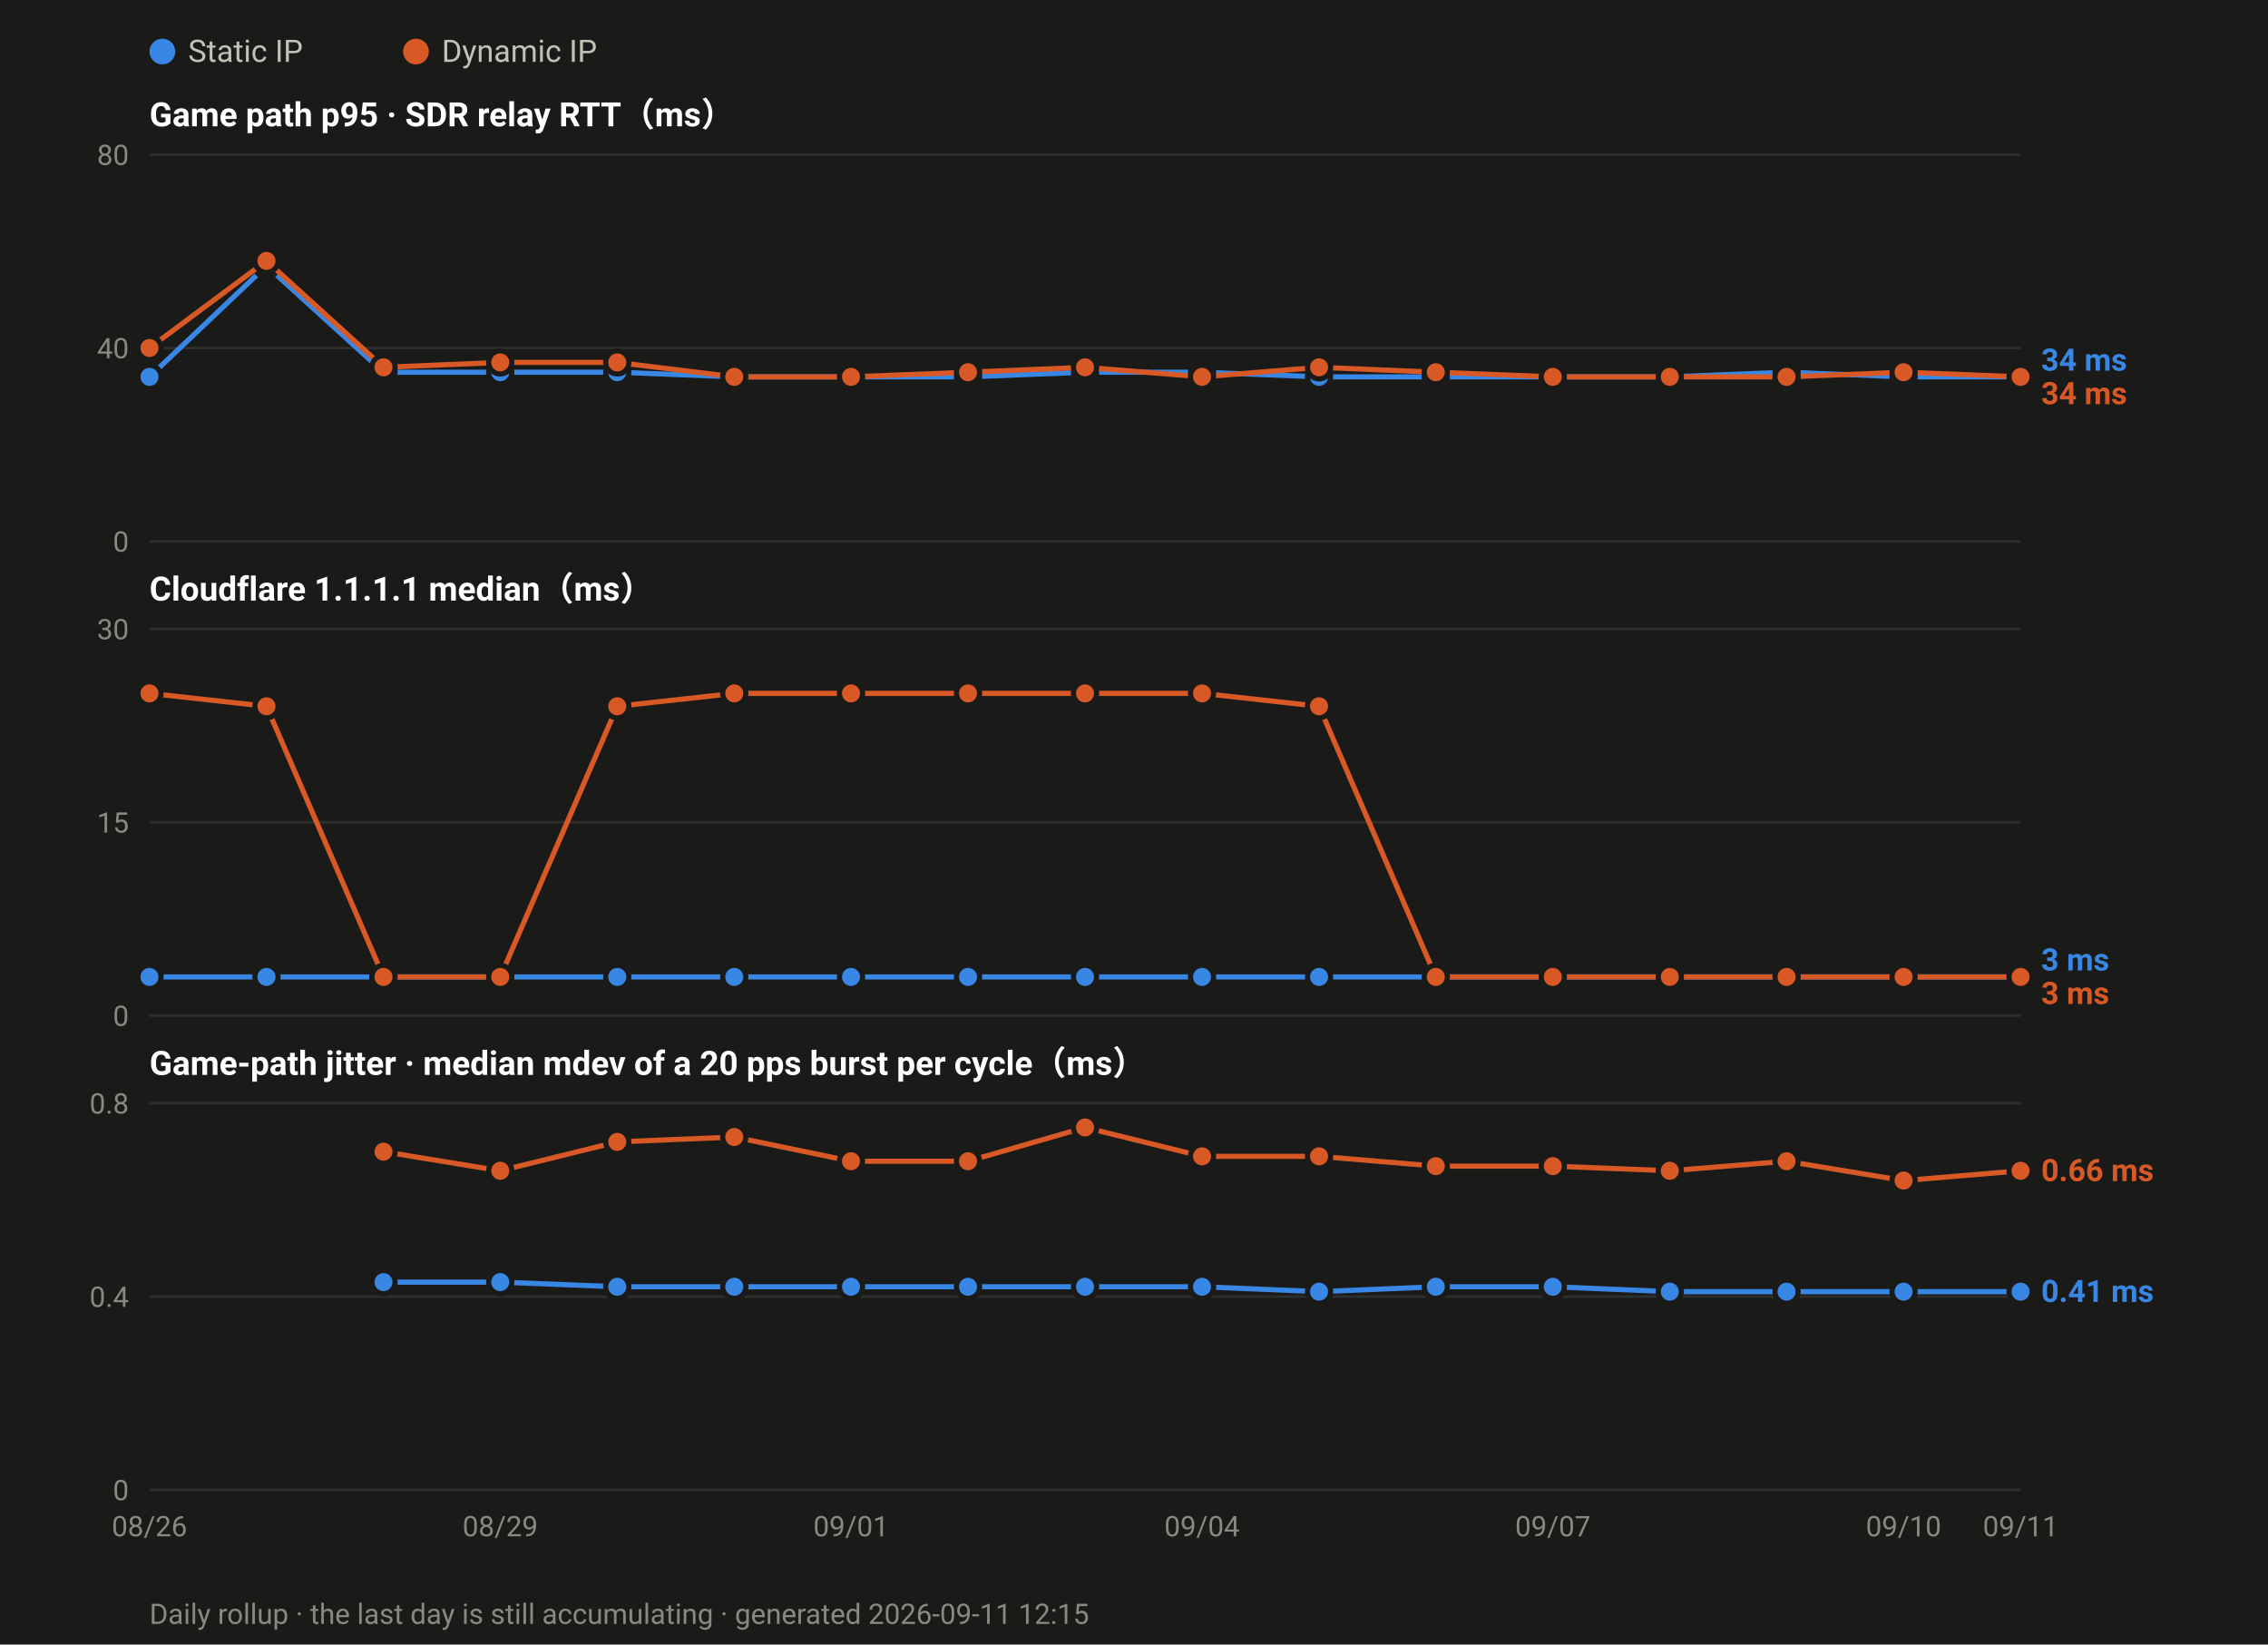
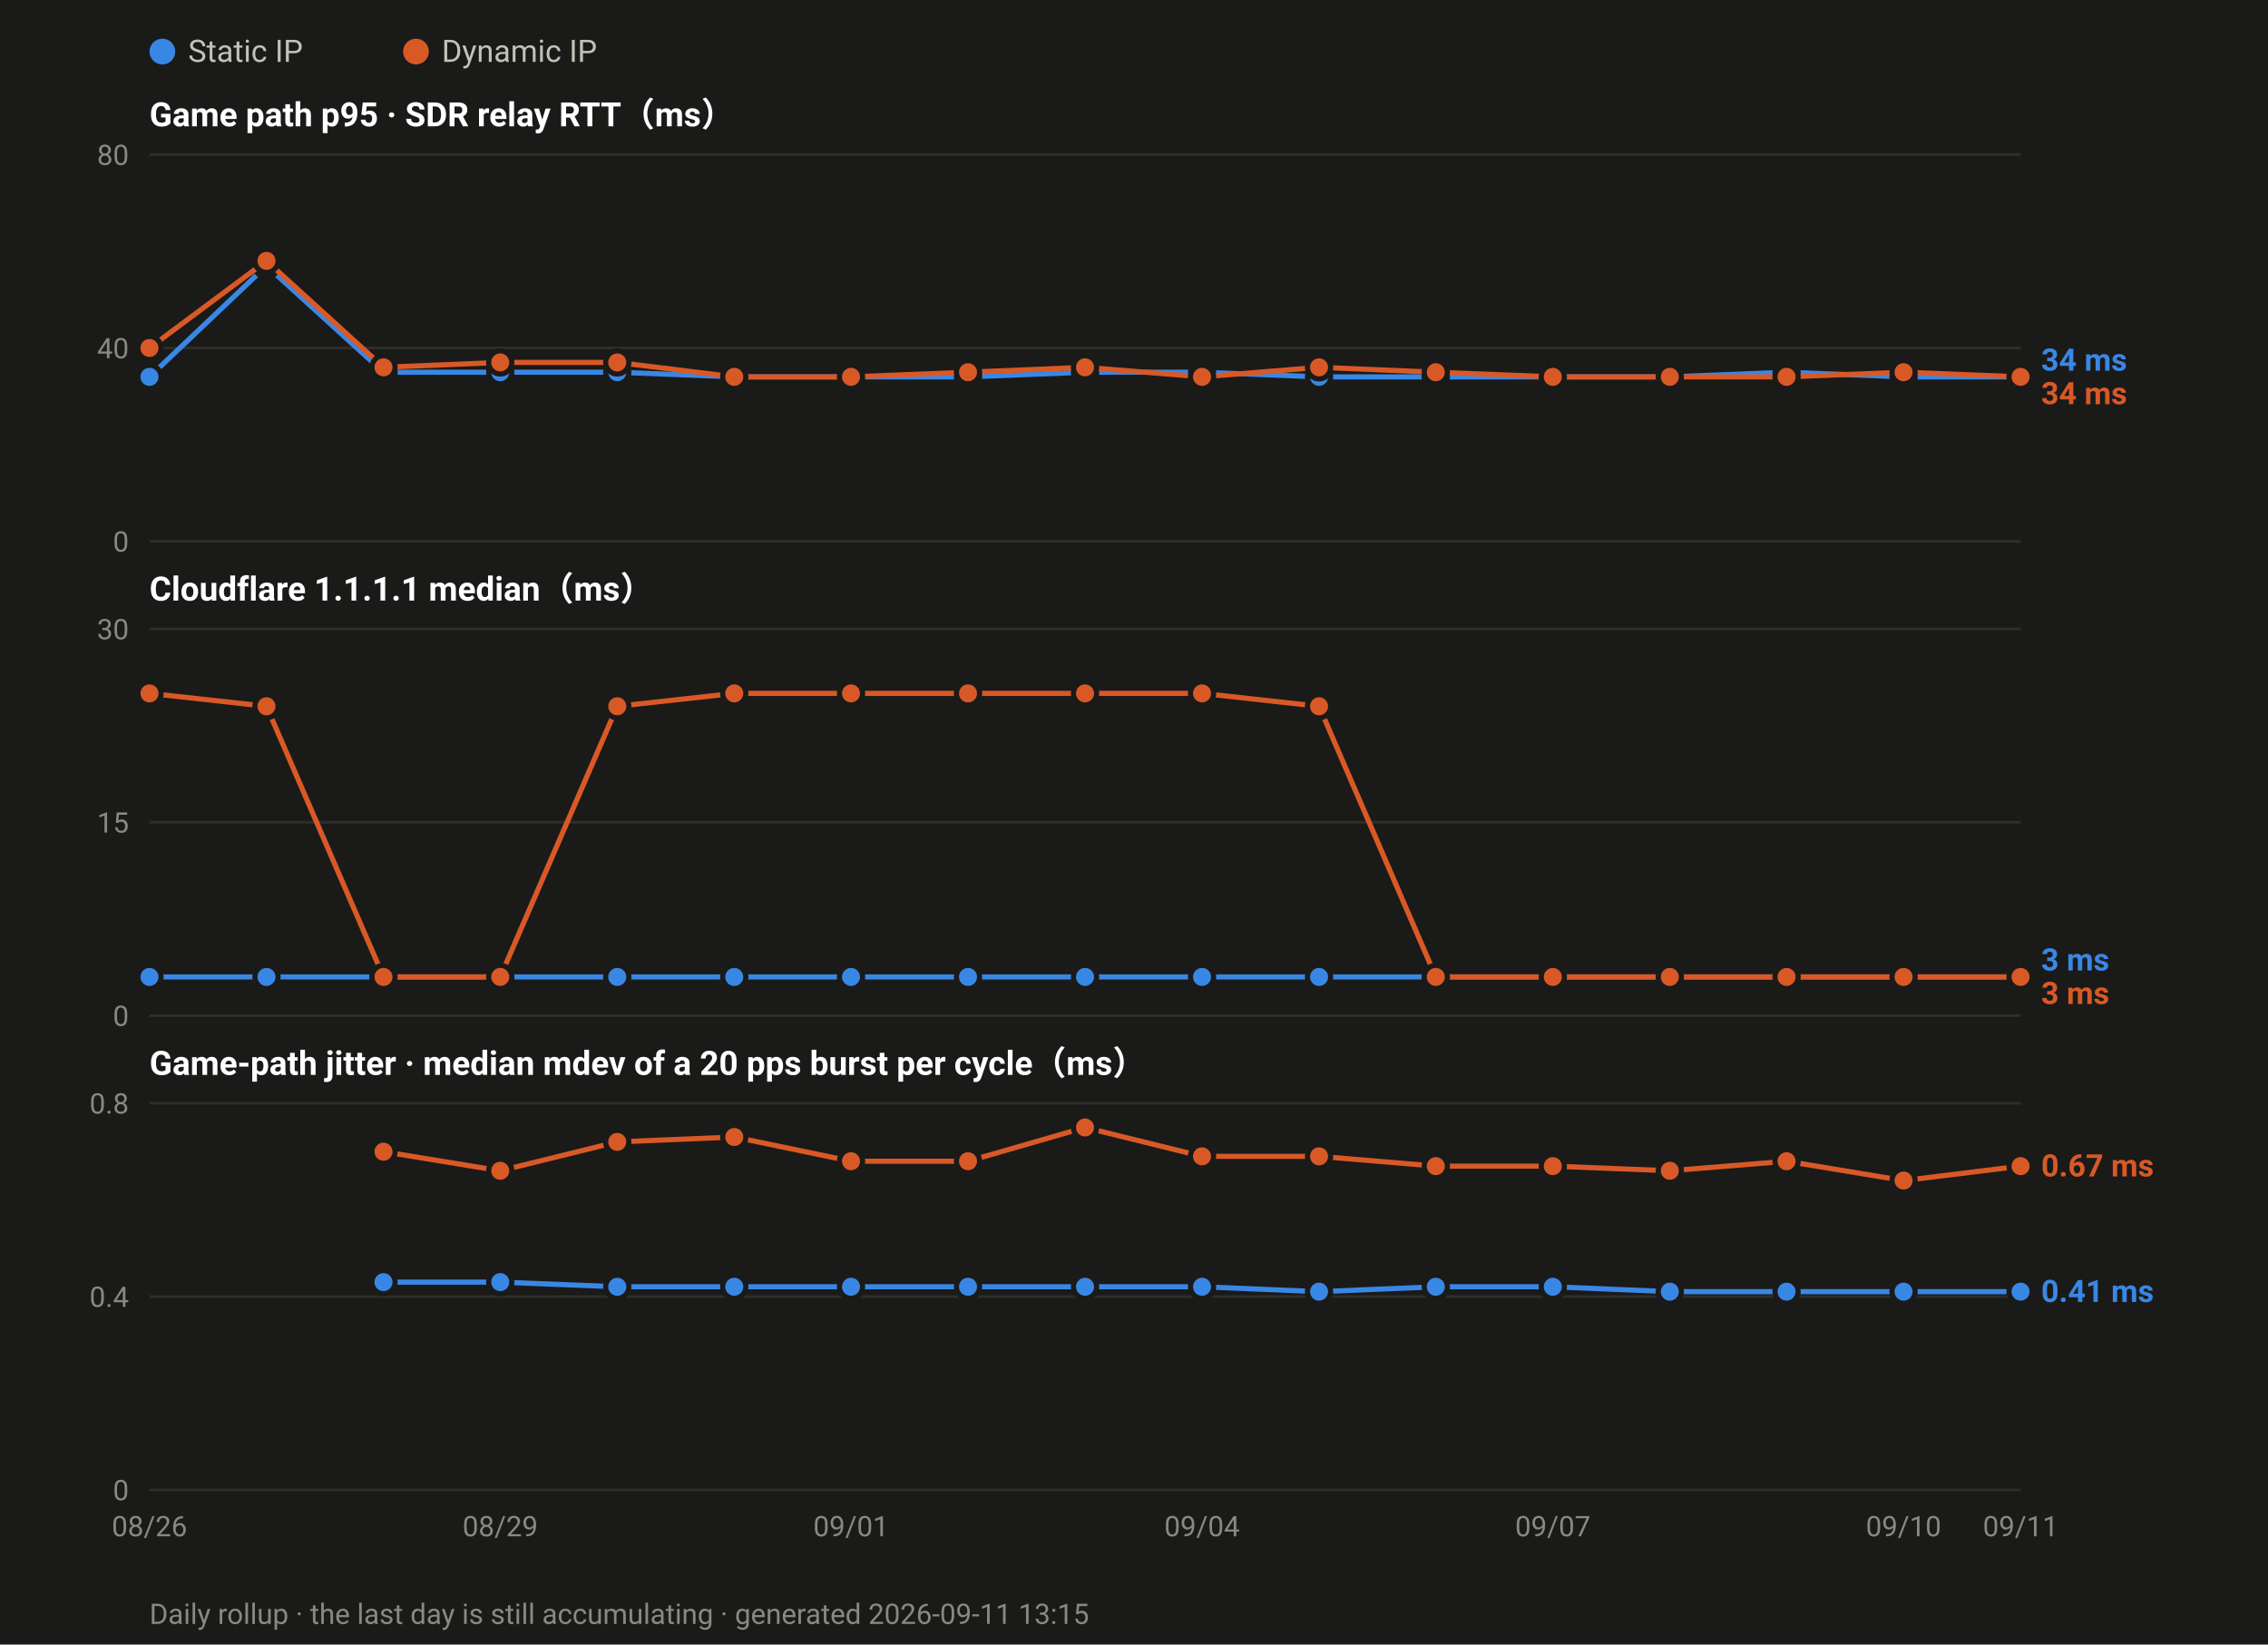
<svg xmlns="http://www.w3.org/2000/svg" width="880" height="638" viewBox="0 0 880 638" font-family="ui-sans-serif,-apple-system,Segoe UI,Roboto,Helvetica,Arial,sans-serif">
  <rect width="880" height="638" fill="#1a1a19" />
  <circle cx="63.0" cy="20" r="5" fill="#3987e5" />
  <text x="73.0" y="24" font-size="12" fill="#c3c2b7">Static IP</text>
  <circle cx="161.4" cy="20" r="5" fill="#d95926" />
  <text x="171.4" y="24" font-size="12" fill="#c3c2b7">Dynamic IP</text>
  <text x="58" y="49.0" font-size="13" font-weight="600" fill="#ffffff">Game path p95 · SDR relay RTT（ms）</text>
  <line x1="58" y1="210.0" x2="784.0" y2="210.0" stroke="#2e2e2c" stroke-width="1" />
  <text x="50" y="214.0" font-size="11" text-anchor="end" fill="#8a8880">0</text>
  <line x1="58" y1="135.0" x2="784.0" y2="135.0" stroke="#2e2e2c" stroke-width="1" />
  <text x="50" y="139.0" font-size="11" text-anchor="end" fill="#8a8880">40</text>
  <line x1="58" y1="60.0" x2="784.0" y2="60.0" stroke="#2e2e2c" stroke-width="1" />
  <text x="50" y="64.0" font-size="11" text-anchor="end" fill="#8a8880">80</text>
  <polyline fill="none" stroke="#3987e5" stroke-width="2" stroke-linejoin="round" points="58.0,146.2 103.4,103.1 148.8,144.4 194.1,144.4 239.5,144.4 284.9,146.2 330.2,146.2 375.6,146.2 421.0,144.4 466.4,144.4 511.8,146.2 557.1,146.2 602.5,146.2 647.9,146.2 693.2,144.4 738.6,146.2 784.0,146.2" />
  <circle cx="58.0" cy="146.2" r="4.5" fill="#3987e5" stroke="#1a1a19" stroke-width="2" />
  <circle cx="103.4" cy="103.1" r="4.5" fill="#3987e5" stroke="#1a1a19" stroke-width="2" />
  <circle cx="148.8" cy="144.4" r="4.5" fill="#3987e5" stroke="#1a1a19" stroke-width="2" />
  <circle cx="194.1" cy="144.4" r="4.5" fill="#3987e5" stroke="#1a1a19" stroke-width="2" />
  <circle cx="239.5" cy="144.4" r="4.5" fill="#3987e5" stroke="#1a1a19" stroke-width="2" />
  <circle cx="284.9" cy="146.2" r="4.5" fill="#3987e5" stroke="#1a1a19" stroke-width="2" />
  <circle cx="330.2" cy="146.2" r="4.5" fill="#3987e5" stroke="#1a1a19" stroke-width="2" />
  <circle cx="375.6" cy="146.2" r="4.5" fill="#3987e5" stroke="#1a1a19" stroke-width="2" />
  <circle cx="421.0" cy="144.4" r="4.5" fill="#3987e5" stroke="#1a1a19" stroke-width="2" />
  <circle cx="466.4" cy="144.4" r="4.5" fill="#3987e5" stroke="#1a1a19" stroke-width="2" />
  <circle cx="511.8" cy="146.2" r="4.5" fill="#3987e5" stroke="#1a1a19" stroke-width="2" />
  <circle cx="557.1" cy="146.2" r="4.5" fill="#3987e5" stroke="#1a1a19" stroke-width="2" />
  <circle cx="602.5" cy="146.2" r="4.5" fill="#3987e5" stroke="#1a1a19" stroke-width="2" />
  <circle cx="647.9" cy="146.2" r="4.5" fill="#3987e5" stroke="#1a1a19" stroke-width="2" />
  <circle cx="693.2" cy="144.4" r="4.5" fill="#3987e5" stroke="#1a1a19" stroke-width="2" />
  <circle cx="738.6" cy="146.2" r="4.5" fill="#3987e5" stroke="#1a1a19" stroke-width="2" />
  <circle cx="784.0" cy="146.2" r="4.5" fill="#3987e5" stroke="#1a1a19" stroke-width="2" />
  <polyline fill="none" stroke="#d95926" stroke-width="2" stroke-linejoin="round" points="58.0,135.0 103.4,101.2 148.8,142.5 194.1,140.6 239.5,140.6 284.9,146.2 330.2,146.2 375.6,144.4 421.0,142.5 466.4,146.2 511.8,142.5 557.1,144.4 602.5,146.2 647.9,146.2 693.2,146.2 738.6,144.4 784.0,146.2" />
  <circle cx="58.0" cy="135.0" r="4.5" fill="#d95926" stroke="#1a1a19" stroke-width="2" />
  <circle cx="103.4" cy="101.2" r="4.5" fill="#d95926" stroke="#1a1a19" stroke-width="2" />
  <circle cx="148.8" cy="142.5" r="4.5" fill="#d95926" stroke="#1a1a19" stroke-width="2" />
  <circle cx="194.1" cy="140.6" r="4.5" fill="#d95926" stroke="#1a1a19" stroke-width="2" />
  <circle cx="239.5" cy="140.6" r="4.5" fill="#d95926" stroke="#1a1a19" stroke-width="2" />
  <circle cx="284.9" cy="146.2" r="4.5" fill="#d95926" stroke="#1a1a19" stroke-width="2" />
  <circle cx="330.2" cy="146.2" r="4.5" fill="#d95926" stroke="#1a1a19" stroke-width="2" />
  <circle cx="375.6" cy="144.4" r="4.5" fill="#d95926" stroke="#1a1a19" stroke-width="2" />
  <circle cx="421.0" cy="142.5" r="4.5" fill="#d95926" stroke="#1a1a19" stroke-width="2" />
  <circle cx="466.4" cy="146.2" r="4.5" fill="#d95926" stroke="#1a1a19" stroke-width="2" />
  <circle cx="511.8" cy="142.5" r="4.5" fill="#d95926" stroke="#1a1a19" stroke-width="2" />
  <circle cx="557.1" cy="144.4" r="4.5" fill="#d95926" stroke="#1a1a19" stroke-width="2" />
  <circle cx="602.5" cy="146.2" r="4.5" fill="#d95926" stroke="#1a1a19" stroke-width="2" />
  <circle cx="647.9" cy="146.2" r="4.5" fill="#d95926" stroke="#1a1a19" stroke-width="2" />
  <circle cx="693.2" cy="146.2" r="4.5" fill="#d95926" stroke="#1a1a19" stroke-width="2" />
  <circle cx="738.6" cy="144.4" r="4.5" fill="#d95926" stroke="#1a1a19" stroke-width="2" />
  <circle cx="784.0" cy="146.2" r="4.5" fill="#d95926" stroke="#1a1a19" stroke-width="2" />
  <text x="792.0" y="143.8" font-size="12" font-weight="600" fill="#3987e5">34 ms</text>
  <text x="792.0" y="156.8" font-size="12" font-weight="600" fill="#d95926">34 ms</text>
  <text x="58" y="233.0" font-size="13" font-weight="600" fill="#ffffff">Cloudflare 1.1.1.1 median（ms）</text>
  <line x1="58" y1="394.0" x2="784.0" y2="394.0" stroke="#2e2e2c" stroke-width="1" />
  <text x="50" y="398.0" font-size="11" text-anchor="end" fill="#8a8880">0</text>
  <line x1="58" y1="319.0" x2="784.0" y2="319.0" stroke="#2e2e2c" stroke-width="1" />
  <text x="50" y="323.0" font-size="11" text-anchor="end" fill="#8a8880">15</text>
  <line x1="58" y1="244.0" x2="784.0" y2="244.0" stroke="#2e2e2c" stroke-width="1" />
  <text x="50" y="248.0" font-size="11" text-anchor="end" fill="#8a8880">30</text>
  <polyline fill="none" stroke="#3987e5" stroke-width="2" stroke-linejoin="round" points="58.0,379.0 103.4,379.0 148.8,379.0 194.1,379.0 239.5,379.0 284.9,379.0 330.2,379.0 375.6,379.0 421.0,379.0 466.4,379.0 511.8,379.0 557.1,379.0 602.5,379.0 647.9,379.0 693.2,379.0 738.6,379.0 784.0,379.0" />
  <circle cx="58.0" cy="379.0" r="4.5" fill="#3987e5" stroke="#1a1a19" stroke-width="2" />
  <circle cx="103.4" cy="379.0" r="4.5" fill="#3987e5" stroke="#1a1a19" stroke-width="2" />
  <circle cx="148.8" cy="379.0" r="4.5" fill="#3987e5" stroke="#1a1a19" stroke-width="2" />
  <circle cx="194.1" cy="379.0" r="4.5" fill="#3987e5" stroke="#1a1a19" stroke-width="2" />
  <circle cx="239.5" cy="379.0" r="4.5" fill="#3987e5" stroke="#1a1a19" stroke-width="2" />
  <circle cx="284.9" cy="379.0" r="4.5" fill="#3987e5" stroke="#1a1a19" stroke-width="2" />
  <circle cx="330.2" cy="379.0" r="4.5" fill="#3987e5" stroke="#1a1a19" stroke-width="2" />
  <circle cx="375.6" cy="379.0" r="4.5" fill="#3987e5" stroke="#1a1a19" stroke-width="2" />
  <circle cx="421.0" cy="379.0" r="4.5" fill="#3987e5" stroke="#1a1a19" stroke-width="2" />
  <circle cx="466.4" cy="379.0" r="4.5" fill="#3987e5" stroke="#1a1a19" stroke-width="2" />
  <circle cx="511.8" cy="379.0" r="4.5" fill="#3987e5" stroke="#1a1a19" stroke-width="2" />
  <circle cx="557.1" cy="379.0" r="4.5" fill="#3987e5" stroke="#1a1a19" stroke-width="2" />
  <circle cx="602.5" cy="379.0" r="4.5" fill="#3987e5" stroke="#1a1a19" stroke-width="2" />
  <circle cx="647.9" cy="379.0" r="4.5" fill="#3987e5" stroke="#1a1a19" stroke-width="2" />
  <circle cx="693.2" cy="379.0" r="4.5" fill="#3987e5" stroke="#1a1a19" stroke-width="2" />
  <circle cx="738.6" cy="379.0" r="4.5" fill="#3987e5" stroke="#1a1a19" stroke-width="2" />
  <circle cx="784.0" cy="379.0" r="4.5" fill="#3987e5" stroke="#1a1a19" stroke-width="2" />
  <polyline fill="none" stroke="#d95926" stroke-width="2" stroke-linejoin="round" points="58.0,269.0 103.4,274.0 148.8,379.0 194.1,379.0 239.5,274.0 284.9,269.0 330.2,269.0 375.6,269.0 421.0,269.0 466.4,269.0 511.8,274.0 557.1,379.0 602.5,379.0 647.9,379.0 693.2,379.0 738.6,379.0 784.0,379.0" />
  <circle cx="58.0" cy="269.0" r="4.5" fill="#d95926" stroke="#1a1a19" stroke-width="2" />
  <circle cx="103.4" cy="274.0" r="4.5" fill="#d95926" stroke="#1a1a19" stroke-width="2" />
  <circle cx="148.8" cy="379.0" r="4.5" fill="#d95926" stroke="#1a1a19" stroke-width="2" />
  <circle cx="194.1" cy="379.0" r="4.5" fill="#d95926" stroke="#1a1a19" stroke-width="2" />
  <circle cx="239.5" cy="274.0" r="4.5" fill="#d95926" stroke="#1a1a19" stroke-width="2" />
  <circle cx="284.9" cy="269.0" r="4.5" fill="#d95926" stroke="#1a1a19" stroke-width="2" />
  <circle cx="330.2" cy="269.0" r="4.5" fill="#d95926" stroke="#1a1a19" stroke-width="2" />
  <circle cx="375.6" cy="269.0" r="4.5" fill="#d95926" stroke="#1a1a19" stroke-width="2" />
  <circle cx="421.0" cy="269.0" r="4.5" fill="#d95926" stroke="#1a1a19" stroke-width="2" />
  <circle cx="466.4" cy="269.0" r="4.5" fill="#d95926" stroke="#1a1a19" stroke-width="2" />
  <circle cx="511.8" cy="274.0" r="4.5" fill="#d95926" stroke="#1a1a19" stroke-width="2" />
  <circle cx="557.1" cy="379.0" r="4.5" fill="#d95926" stroke="#1a1a19" stroke-width="2" />
  <circle cx="602.5" cy="379.0" r="4.5" fill="#d95926" stroke="#1a1a19" stroke-width="2" />
  <circle cx="647.9" cy="379.0" r="4.5" fill="#d95926" stroke="#1a1a19" stroke-width="2" />
  <circle cx="693.2" cy="379.0" r="4.5" fill="#d95926" stroke="#1a1a19" stroke-width="2" />
  <circle cx="738.6" cy="379.0" r="4.5" fill="#d95926" stroke="#1a1a19" stroke-width="2" />
  <circle cx="784.0" cy="379.0" r="4.5" fill="#d95926" stroke="#1a1a19" stroke-width="2" />
  <text x="792.0" y="376.5" font-size="12" font-weight="600" fill="#3987e5">3 ms</text>
  <text x="792.0" y="389.5" font-size="12" font-weight="600" fill="#d95926">3 ms</text>
  <text x="58" y="417.0" font-size="13" font-weight="600" fill="#ffffff">Game-path jitter · median mdev of a 20 pps burst per cycle（ms）</text>
  <line x1="58" y1="578.0" x2="784.0" y2="578.0" stroke="#2e2e2c" stroke-width="1" />
  <text x="50" y="582.0" font-size="11" text-anchor="end" fill="#8a8880">0</text>
  <line x1="58" y1="503.0" x2="784.0" y2="503.0" stroke="#2e2e2c" stroke-width="1" />
  <text x="50" y="507.0" font-size="11" text-anchor="end" fill="#8a8880">0.4</text>
  <line x1="58" y1="428.0" x2="784.0" y2="428.0" stroke="#2e2e2c" stroke-width="1" />
  <text x="50" y="432.0" font-size="11" text-anchor="end" fill="#8a8880">0.8</text>
  <polyline fill="none" stroke="#3987e5" stroke-width="2" stroke-linejoin="round" points="148.8,497.4 194.1,497.4 239.5,499.2 284.9,499.2 330.2,499.2 375.6,499.2 421.0,499.2 466.4,499.2 511.8,501.1 557.1,499.2 602.5,499.2 647.9,501.1 693.2,501.1 738.6,501.1 784.0,501.1" />
  <circle cx="148.8" cy="497.4" r="4.5" fill="#3987e5" stroke="#1a1a19" stroke-width="2" />
  <circle cx="194.1" cy="497.4" r="4.5" fill="#3987e5" stroke="#1a1a19" stroke-width="2" />
  <circle cx="239.5" cy="499.2" r="4.5" fill="#3987e5" stroke="#1a1a19" stroke-width="2" />
  <circle cx="284.9" cy="499.2" r="4.5" fill="#3987e5" stroke="#1a1a19" stroke-width="2" />
  <circle cx="330.2" cy="499.2" r="4.5" fill="#3987e5" stroke="#1a1a19" stroke-width="2" />
  <circle cx="375.6" cy="499.2" r="4.5" fill="#3987e5" stroke="#1a1a19" stroke-width="2" />
  <circle cx="421.0" cy="499.2" r="4.5" fill="#3987e5" stroke="#1a1a19" stroke-width="2" />
  <circle cx="466.4" cy="499.2" r="4.5" fill="#3987e5" stroke="#1a1a19" stroke-width="2" />
  <circle cx="511.8" cy="501.1" r="4.5" fill="#3987e5" stroke="#1a1a19" stroke-width="2" />
  <circle cx="557.1" cy="499.2" r="4.5" fill="#3987e5" stroke="#1a1a19" stroke-width="2" />
  <circle cx="602.5" cy="499.2" r="4.5" fill="#3987e5" stroke="#1a1a19" stroke-width="2" />
  <circle cx="647.9" cy="501.1" r="4.5" fill="#3987e5" stroke="#1a1a19" stroke-width="2" />
  <circle cx="693.2" cy="501.1" r="4.5" fill="#3987e5" stroke="#1a1a19" stroke-width="2" />
  <circle cx="738.6" cy="501.1" r="4.5" fill="#3987e5" stroke="#1a1a19" stroke-width="2" />
  <circle cx="784.0" cy="501.1" r="4.5" fill="#3987e5" stroke="#1a1a19" stroke-width="2" />
-   <polyline fill="none" stroke="#d95926" stroke-width="2" stroke-linejoin="round" points="148.8,446.8 194.1,454.2 239.5,443.0 284.9,441.1 330.2,450.5 375.6,450.5 421.0,437.4 466.4,448.6 511.8,448.6 557.1,452.4 602.5,452.4 647.9,454.2 693.2,450.5 738.6,458.0 784.0,454.2" />
+   <polyline fill="none" stroke="#d95926" stroke-width="2" stroke-linejoin="round" points="148.8,446.8 194.1,454.2 239.5,443.0 284.9,441.1 330.2,450.5 375.6,450.5 421.0,437.4 466.4,448.6 511.8,448.6 557.1,452.4 602.5,452.4 647.9,454.2 693.2,450.5 738.6,458.0 784.0,452.4" />
  <circle cx="148.8" cy="446.8" r="4.5" fill="#d95926" stroke="#1a1a19" stroke-width="2" />
  <circle cx="194.1" cy="454.2" r="4.5" fill="#d95926" stroke="#1a1a19" stroke-width="2" />
  <circle cx="239.5" cy="443.0" r="4.5" fill="#d95926" stroke="#1a1a19" stroke-width="2" />
  <circle cx="284.9" cy="441.1" r="4.5" fill="#d95926" stroke="#1a1a19" stroke-width="2" />
  <circle cx="330.2" cy="450.5" r="4.5" fill="#d95926" stroke="#1a1a19" stroke-width="2" />
  <circle cx="375.6" cy="450.5" r="4.5" fill="#d95926" stroke="#1a1a19" stroke-width="2" />
  <circle cx="421.0" cy="437.4" r="4.5" fill="#d95926" stroke="#1a1a19" stroke-width="2" />
  <circle cx="466.4" cy="448.6" r="4.5" fill="#d95926" stroke="#1a1a19" stroke-width="2" />
  <circle cx="511.8" cy="448.6" r="4.5" fill="#d95926" stroke="#1a1a19" stroke-width="2" />
  <circle cx="557.1" cy="452.4" r="4.5" fill="#d95926" stroke="#1a1a19" stroke-width="2" />
  <circle cx="602.5" cy="452.4" r="4.5" fill="#d95926" stroke="#1a1a19" stroke-width="2" />
  <circle cx="647.9" cy="454.2" r="4.5" fill="#d95926" stroke="#1a1a19" stroke-width="2" />
  <circle cx="693.2" cy="450.5" r="4.5" fill="#d95926" stroke="#1a1a19" stroke-width="2" />
  <circle cx="738.6" cy="458.0" r="4.5" fill="#d95926" stroke="#1a1a19" stroke-width="2" />
-   <circle cx="784.0" cy="454.2" r="4.5" fill="#d95926" stroke="#1a1a19" stroke-width="2" />
-   <text x="792.0" y="458.2" font-size="12" font-weight="600" fill="#d95926">0.66 ms</text>
+   <circle cx="784.0" cy="452.4" r="4.5" fill="#d95926" stroke="#1a1a19" stroke-width="2" />
+   <text x="792.0" y="456.4" font-size="12" font-weight="600" fill="#d95926">0.67 ms</text>
  <text x="792.0" y="505.1" font-size="12" font-weight="600" fill="#3987e5">0.41 ms</text>
  <text x="58.0" y="596.0" font-size="11" text-anchor="middle" fill="#8a8880">08/26</text>
  <text x="194.1" y="596.0" font-size="11" text-anchor="middle" fill="#8a8880">08/29</text>
  <text x="330.2" y="596.0" font-size="11" text-anchor="middle" fill="#8a8880">09/01</text>
  <text x="466.4" y="596.0" font-size="11" text-anchor="middle" fill="#8a8880">09/04</text>
  <text x="602.5" y="596.0" font-size="11" text-anchor="middle" fill="#8a8880">09/07</text>
  <text x="738.6" y="596.0" font-size="11" text-anchor="middle" fill="#8a8880">09/10</text>
  <text x="784.0" y="596.0" font-size="11" text-anchor="middle" fill="#8a8880">09/11</text>
-   <text x="58" y="630" font-size="11" fill="#8a8880">Daily rollup · the last day is still accumulating · generated 2026-09-11 12:15</text>
+   <text x="58" y="630" font-size="11" fill="#8a8880">Daily rollup · the last day is still accumulating · generated 2026-09-11 13:15</text>
</svg>
